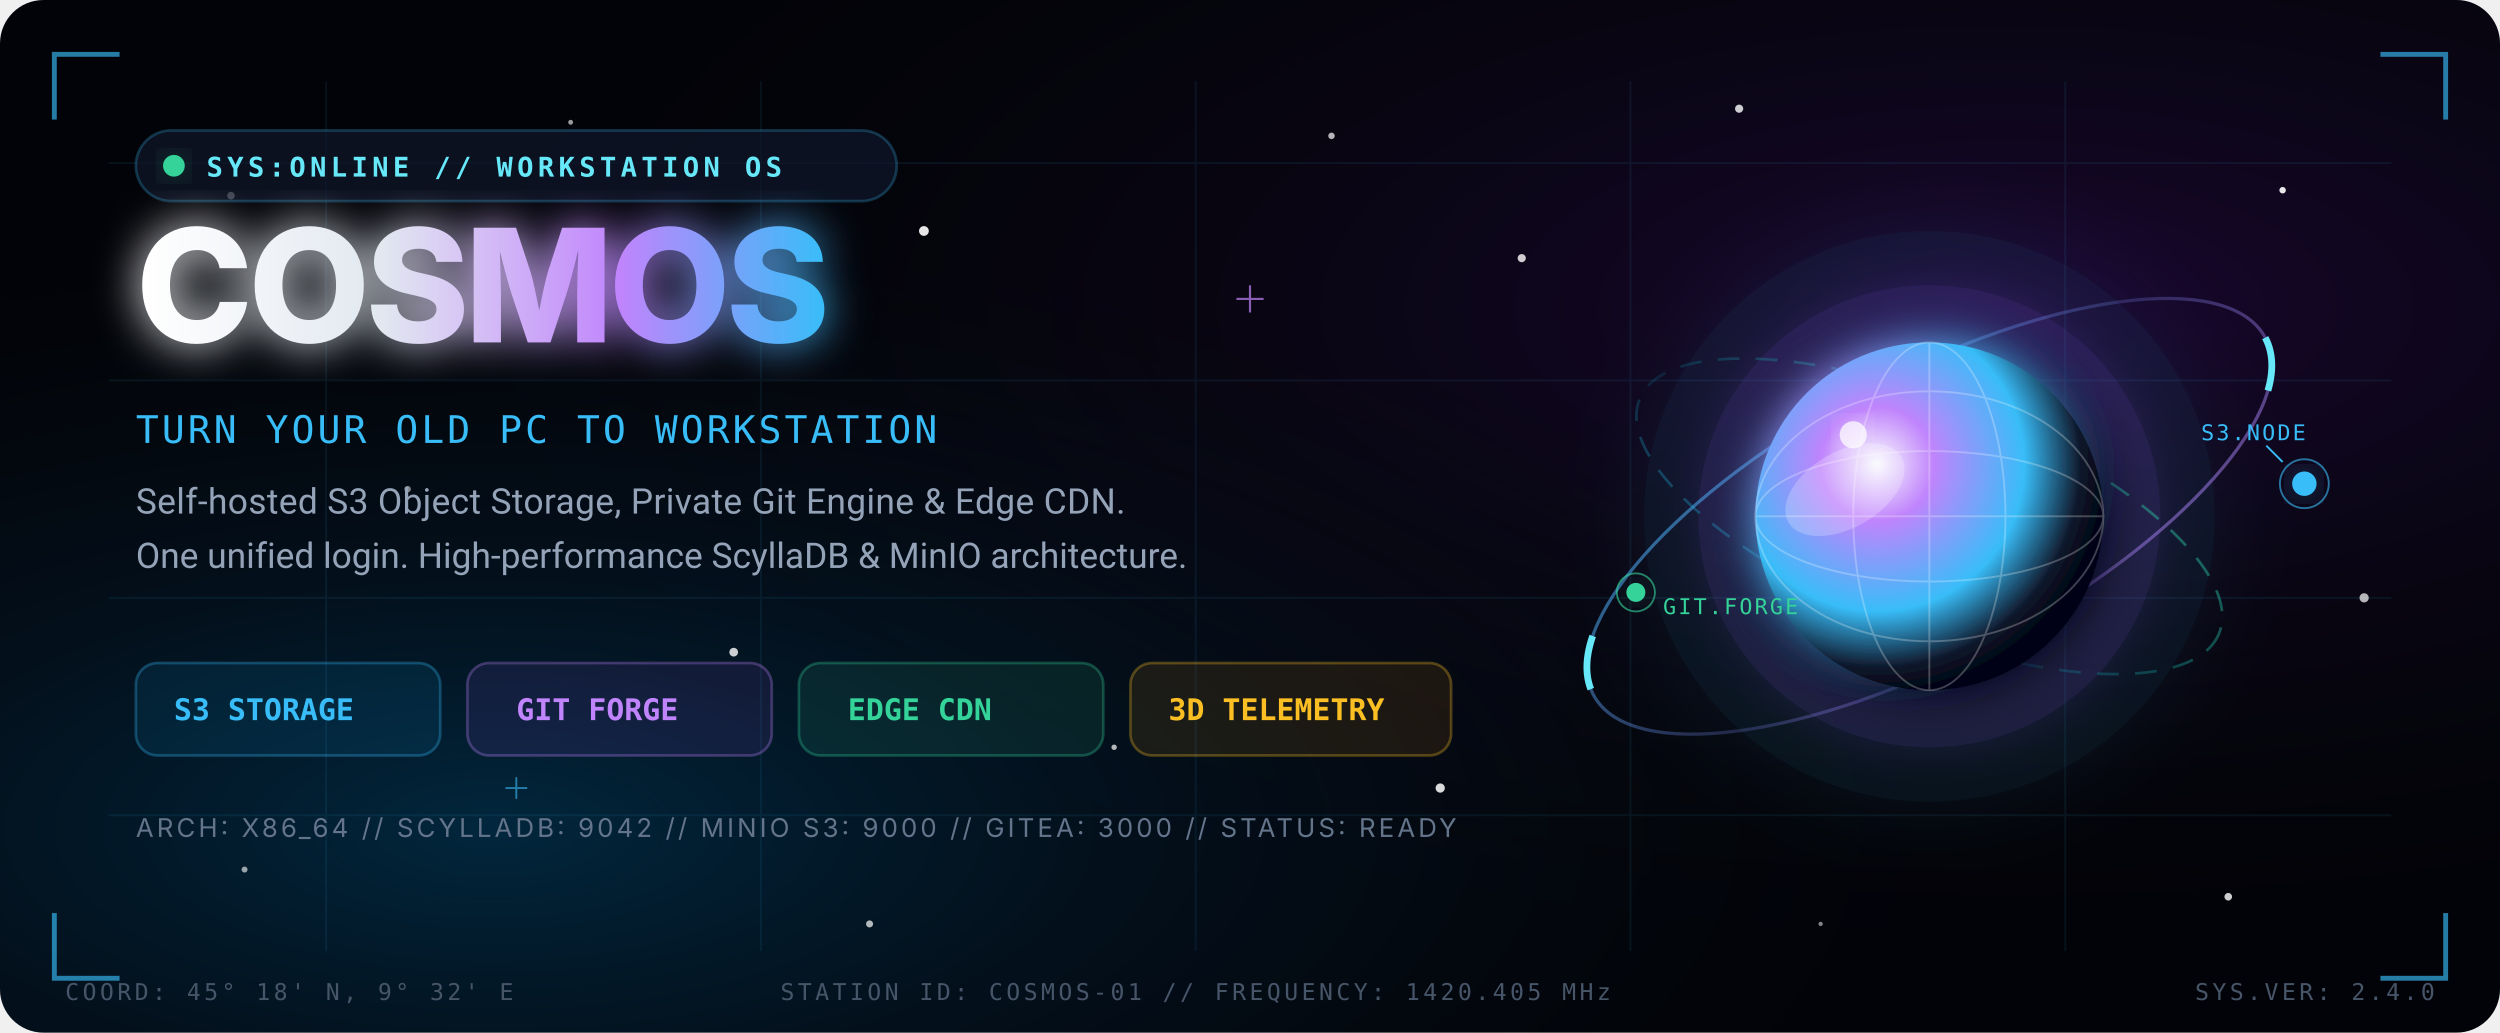
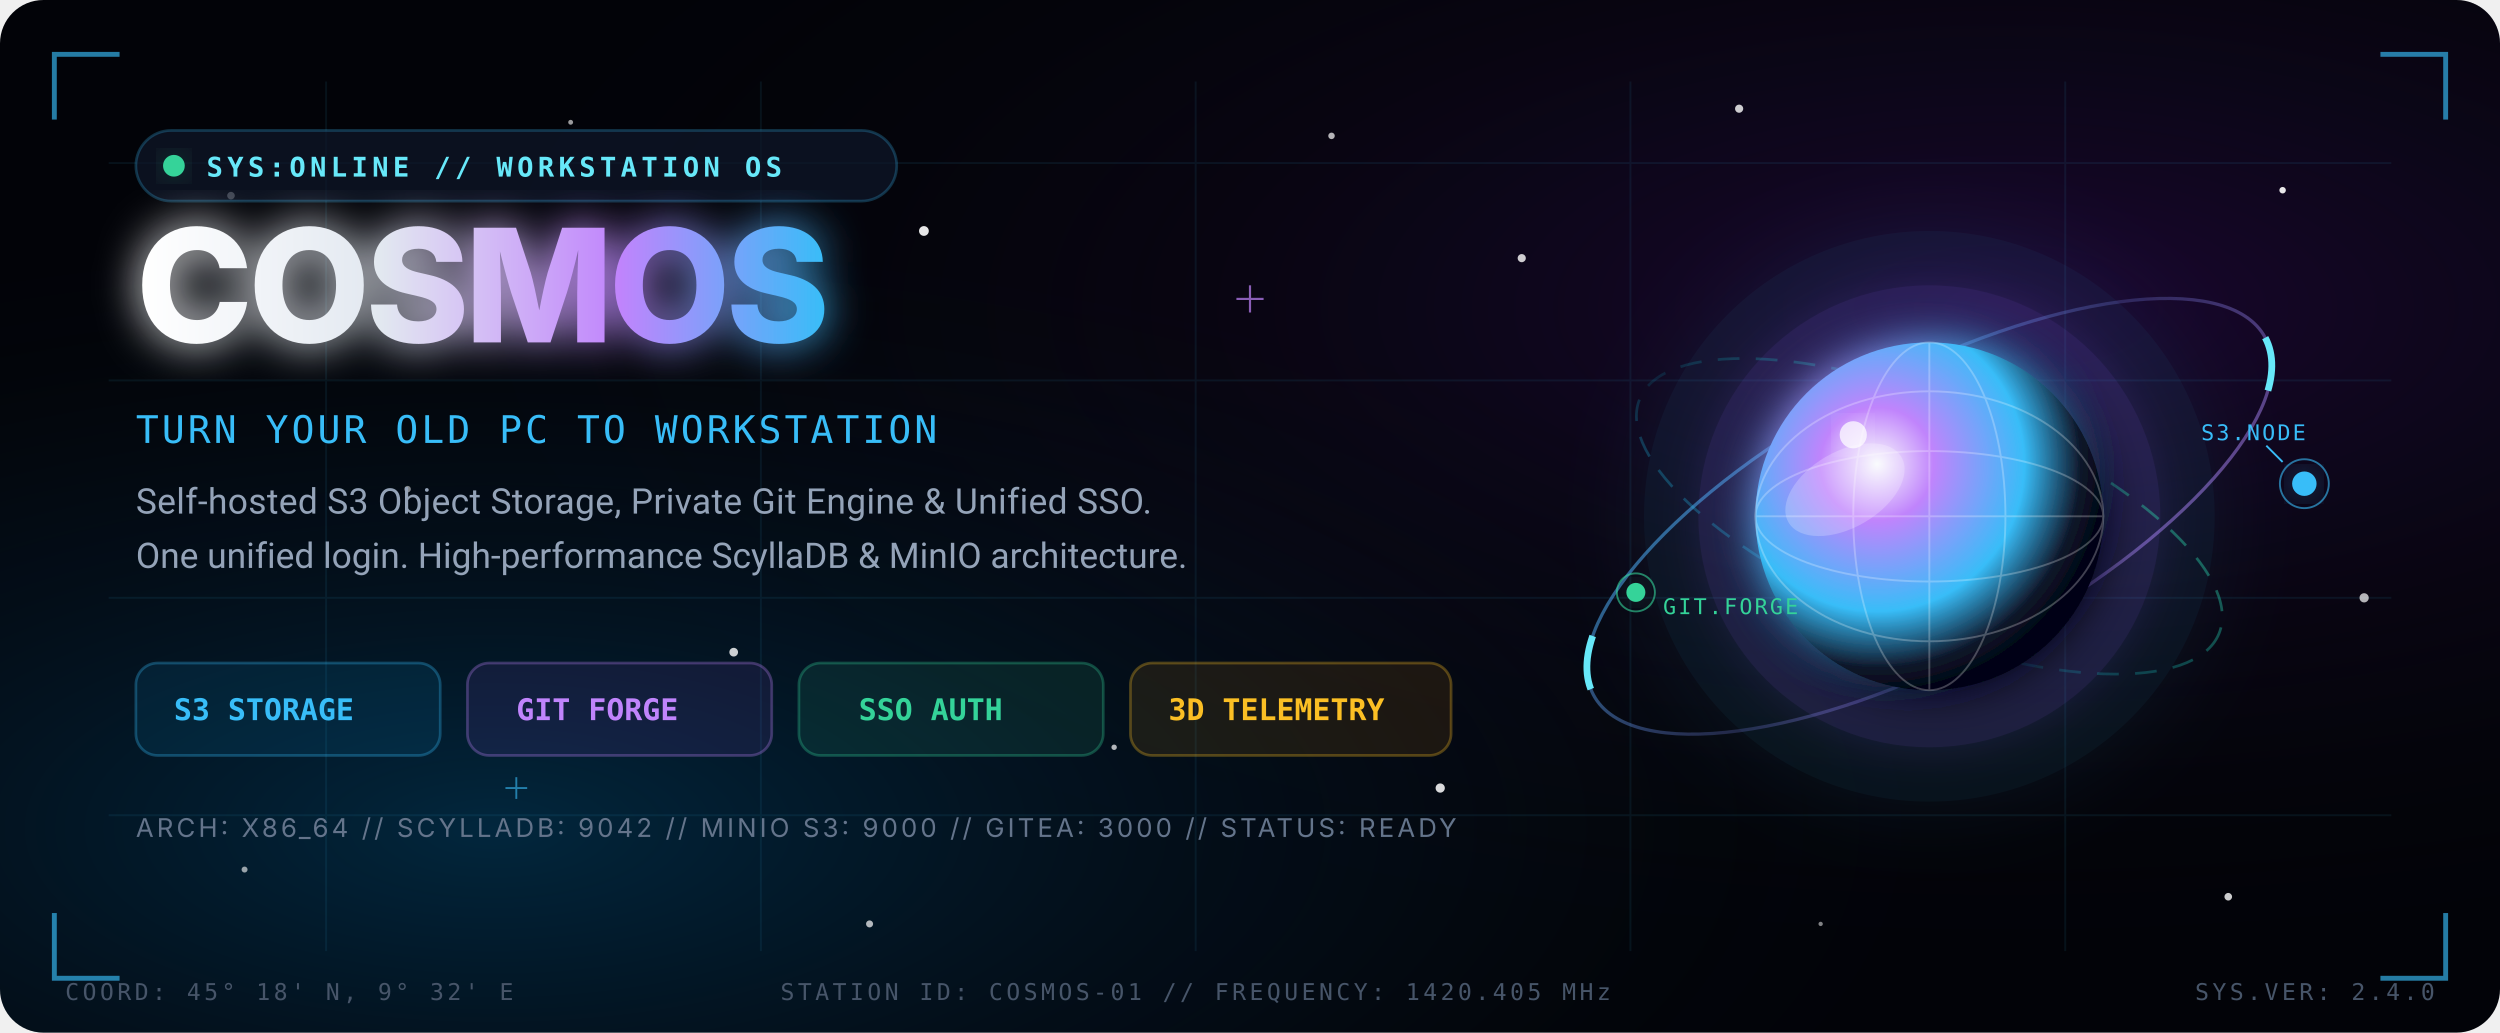
<svg xmlns="http://www.w3.org/2000/svg" viewBox="0 0 920 380" width="100%" height="100%">
  <defs>
    <radialGradient id="nebulaPurple" cx="80%" cy="30%" r="65%">
      <stop offset="0%" stop-color="#3b0764" stop-opacity="0.45" />
      <stop offset="50%" stop-color="#1e1035" stop-opacity="0.2" />
      <stop offset="100%" stop-color="#020308" stop-opacity="0" />
    </radialGradient>
    <radialGradient id="nebulaCyan" cx="20%" cy="80%" r="60%">
      <stop offset="0%" stop-color="#0369a1" stop-opacity="0.35" />
      <stop offset="60%" stop-color="#082f49" stop-opacity="0.15" />
      <stop offset="100%" stop-color="#020308" stop-opacity="0" />
    </radialGradient>
    <radialGradient id="planetBody" cx="35%" cy="35%" r="65%">
      <stop offset="0%" stop-color="#f8fafc" />
      <stop offset="25%" stop-color="#c084fc" />
      <stop offset="65%" stop-color="#38bdf8" />
      <stop offset="90%" stop-color="#0f172a" />
      <stop offset="100%" stop-color="#020617" />
    </radialGradient>
    <linearGradient id="textGrad" x1="0%" y1="0%" x2="100%" y2="0%">
      <stop offset="0%" stop-color="#ffffff" />
      <stop offset="35%" stop-color="#e2e8f0" />
      <stop offset="70%" stop-color="#c084fc" />
      <stop offset="100%" stop-color="#38bdf8" />
    </linearGradient>
    <linearGradient id="ringGrad1" x1="0%" y1="0%" x2="100%" y2="100%">
      <stop offset="0%" stop-color="#38bdf8" stop-opacity="0.9" />
      <stop offset="50%" stop-color="#818cf8" stop-opacity="0.3" />
      <stop offset="100%" stop-color="#c084fc" stop-opacity="0.8" />
    </linearGradient>
    <linearGradient id="ringGrad2" x1="100%" y1="0%" x2="0%" y2="100%">
      <stop offset="0%" stop-color="#34d399" stop-opacity="0.8" />
      <stop offset="70%" stop-color="#06b6d4" stop-opacity="0.2" />
      <stop offset="100%" stop-color="#38bdf8" stop-opacity="0.7" />
    </linearGradient>
    <filter id="glow" x="-30%" y="-30%" width="160%" height="160%">
      <feGaussianBlur stdDeviation="8" result="blur" />
      <feMerge>
        <feMergeNode in="blur" />
        <feMergeNode in="SourceGraphic" />
      </feMerge>
    </filter>
    <filter id="bloom" x="-40%" y="-40%" width="180%" height="180%">
      <feGaussianBlur stdDeviation="16" result="blur2" />
      <feMerge>
        <feMergeNode in="blur2" />
        <feMergeNode in="SourceGraphic" />
      </feMerge>
    </filter>
    <style>
      @keyframes spinSlow {
        from { transform: rotate(0deg); }
        to { transform: rotate(360deg); }
      }
      @keyframes spinReverse {
        from { transform: rotate(360deg); }
        to { transform: rotate(0deg); }
      }
      @keyframes twinkle {
        0%, 100% { opacity: 0.2; transform: scale(0.8); }
        50% { opacity: 1; transform: scale(1.2); }
      }
      @keyframes radarSweep {
        0% { transform: rotate(0deg); }
        100% { transform: rotate(360deg); }
      }
      @keyframes pulseBeam {
        0%, 100% { opacity: 0.3; }
        50% { opacity: 0.9; }
      }
      @keyframes badgePulse {
        0%, 100% { transform: scale(1); opacity: 0.9; }
        50% { transform: scale(1.05); opacity: 1; }
      }
      @keyframes orbitParticle {
        0% { stroke-dashoffset: 0; }
        100% { stroke-dashoffset: 800; }
      }
      @keyframes hudFlicker {
        0%, 100% { opacity: 0.85; }
        85% { opacity: 0.85; }
        86% { opacity: 0.4; }
        87% { opacity: 0.85; }
      }

      .star1 { animation: twinkle 3s ease-in-out infinite; }
      .star2 { animation: twinkle 4.5s ease-in-out infinite 1s; }
      .star3 { animation: twinkle 2.2s ease-in-out infinite 0.5s; }
      .orbit-ring-1 { transform-origin: 720px 190px; animation: spinSlow 32s linear infinite; }
      .orbit-ring-2 { transform-origin: 720px 190px; animation: spinReverse 24s linear infinite; }
      .radar-arm { transform-origin: 720px 190px; animation: radarSweep 10s linear infinite; }
      .pulse-dot { animation: badgePulse 2s ease-in-out infinite; }
      .orbit-stream { stroke-dasharray: 20, 140; animation: orbitParticle 12s linear infinite; }
      .hud-text { font-family: 'JetBrains Mono', -apple-system, BlinkMacSystemFont, monospace; animation: hudFlicker 6s infinite; }
      .brand-title { font-family: 'Space Grotesk', -apple-system, sans-serif; font-weight: 800; letter-spacing: -0.03em; }
    </style>
  </defs>
  <rect width="100%" height="100%" fill="#020308" rx="16" />
  <rect width="100%" height="100%" fill="url(#nebulaPurple)" rx="16" />
  <rect width="100%" height="100%" fill="url(#nebulaCyan)" rx="16" />
  <g opacity="0.08" stroke="#38bdf8" stroke-width="0.7">
    <line x1="40" y1="60" x2="880" y2="60" />
    <line x1="40" y1="140" x2="880" y2="140" />
    <line x1="40" y1="220" x2="880" y2="220" />
    <line x1="40" y1="300" x2="880" y2="300" />
    <line x1="120" y1="30" x2="120" y2="350" />
    <line x1="280" y1="30" x2="280" y2="350" />
    <line x1="440" y1="30" x2="440" y2="350" />
    <line x1="600" y1="30" x2="600" y2="350" />
    <line x1="760" y1="30" x2="760" y2="350" />
  </g>
  <g fill="#ffffff">
    <circle cx="85" cy="72" r="1.4" class="star1" opacity="0.7" />
    <circle cx="210" cy="45" r="0.9" class="star2" opacity="0.6" />
    <circle cx="340" cy="85" r="1.8" class="star3" opacity="0.9" />
    <circle cx="490" cy="50" r="1.2" class="star1" opacity="0.7" />
    <circle cx="560" cy="95" r="1.5" class="star2" opacity="0.8" />
    <circle cx="150" cy="180" r="1.2" class="star3" opacity="0.5" />
    <circle cx="270" cy="240" r="1.6" class="star1" opacity="0.8" />
    <circle cx="410" cy="275" r="1" class="star2" opacity="0.7" />
    <circle cx="530" cy="290" r="1.7" class="star3" opacity="0.85" />
    <circle cx="90" cy="320" r="1.1" class="star1" opacity="0.6" />
    <circle cx="320" cy="340" r="1.3" class="star2" opacity="0.7" />
    <circle cx="640" cy="40" r="1.5" class="star3" opacity="0.8" />
    <circle cx="840" cy="70" r="1.2" class="star1" opacity="0.9" />
    <circle cx="870" cy="220" r="1.7" class="star2" opacity="0.7" />
    <circle cx="820" cy="330" r="1.4" class="star3" opacity="0.8" />
    <circle cx="670" cy="340" r="0.8" class="star1" opacity="0.5" />
    <g transform="translate(460, 110)" class="star2" opacity="0.7">
      <line x1="-5" y1="0" x2="5" y2="0" stroke="#c084fc" stroke-width="0.8" />
      <line x1="0" y1="-5" x2="0" y2="5" stroke="#c084fc" stroke-width="0.8" />
    </g>
    <g transform="translate(190, 290)" class="star1" opacity="0.6">
      <line x1="-4" y1="0" x2="4" y2="0" stroke="#38bdf8" stroke-width="0.7" />
      <line x1="0" y1="-4" x2="0" y2="4" stroke="#38bdf8" stroke-width="0.7" />
    </g>
  </g>
  <g transform="translate(50, 48)">
    <g transform="translate(0, 0)">
      <rect x="0" y="0" width="280" height="26" rx="13" fill="rgba(15,23,42,0.7)" stroke="rgba(56,189,248,0.25)" stroke-width="1" />
      <circle cx="14" cy="13" r="4" fill="#34d399" class="pulse-dot" filter="url(#glow)" />
      <text x="26" y="17" fill="#67e8f9" font-family="'JetBrains Mono', monospace" font-size="10" font-weight="600" letter-spacing="0.16em">SYS:ONLINE // WORKSTATION OS</text>
    </g>
    <g transform="translate(0, 78)">
      <text x="0" y="0" class="brand-title" font-size="58" fill="url(#textGrad)" filter="url(#glow)">COSMOS</text>
    </g>
    <g transform="translate(0, 115)">
      <text x="0" y="0" font-family="'JetBrains Mono', monospace" font-size="14" font-weight="500" fill="#38bdf8" letter-spacing="0.08em">TURN YOUR OLD PC TO WORKSTATION</text>
      <text x="0" y="26" font-family="-apple-system, BlinkMacSystemFont, 'Segoe UI', Roboto, sans-serif" font-size="13" fill="#94a3b8" letter-spacing="0.01em">
-         Self-hosted S3 Object Storage, Private Git Engine &amp; Edge CDN.
+         Self-hosted S3 Object Storage, Private Git Engine &amp; Unified SSO.
      </text>
      <text x="0" y="46" font-family="-apple-system, BlinkMacSystemFont, 'Segoe UI', Roboto, sans-serif" font-size="13" fill="#94a3b8">
        One unified login. High-performance ScyllaDB &amp; MinIO architecture.
      </text>
    </g>
    <g transform="translate(0, 196)">
      <g transform="translate(0, 0)">
        <rect width="112" height="34" rx="8" fill="rgba(14,165,233,0.1)" stroke="rgba(56,189,248,0.3)" stroke-width="1" />
        <text x="14" y="21" fill="#38bdf8" font-family="'JetBrains Mono', monospace" font-size="11" font-weight="600">S3 STORAGE</text>
      </g>
      <g transform="translate(122, 0)">
        <rect width="112" height="34" rx="8" fill="rgba(168,85,247,0.1)" stroke="rgba(192,132,252,0.3)" stroke-width="1" />
        <text x="18" y="21" fill="#c084fc" font-family="'JetBrains Mono', monospace" font-size="11" font-weight="600">GIT FORGE</text>
      </g>
      <g transform="translate(244, 0)">
        <rect width="112" height="34" rx="8" fill="rgba(52,211,153,0.1)" stroke="rgba(52,211,153,0.3)" stroke-width="1" />
-         <text x="18" y="21" fill="#34d399" font-family="'JetBrains Mono', monospace" font-size="11" font-weight="600">EDGE CDN</text>
+         <text x="22" y="21" fill="#34d399" font-family="'JetBrains Mono', monospace" font-size="11" font-weight="600">SSO AUTH</text>
      </g>
      <g transform="translate(366, 0)">
        <rect width="118" height="34" rx="8" fill="rgba(245,158,11,0.1)" stroke="rgba(251,191,36,0.3)" stroke-width="1" />
        <text x="14" y="21" fill="#fbbf24" font-family="'JetBrains Mono', monospace" font-size="11" font-weight="600">3D TELEMETRY</text>
      </g>
    </g>
    <g transform="translate(0, 260)" class="hud-text">
      <text x="0" y="0" fill="#64748b" font-size="9.5" letter-spacing="0.12em">
        ARCH: X86_64 // SCYLLADB: 9042 // MINIO S3: 9000 // GITEA: 3000 // STATUS: READY
      </text>
    </g>
  </g>
  <g transform="translate(710, 190)">
    <circle cx="0" cy="0" r="105" fill="#38bdf8" opacity="0.08" filter="url(#bloom)" />
    <circle cx="0" cy="0" r="85" fill="#8b5cf6" opacity="0.15" filter="url(#glow)" />
    <g class="radar-arm" opacity="0.4">
      <line x1="0" y1="0" x2="130" y2="0" stroke="url(#ringGrad1)" stroke-width="1.5" stroke-dasharray="6,4" />
    </g>
    <g class="orbit-ring-1">
      <ellipse cx="0" cy="0" rx="140" ry="52" fill="none" stroke="url(#ringGrad1)" stroke-width="1.2" opacity="0.75" transform="rotate(-28)" />
      <ellipse cx="0" cy="0" rx="140" ry="52" fill="none" stroke="#67e8f9" stroke-width="2.5" class="orbit-stream" transform="rotate(-28)" />
    </g>
    <g class="orbit-ring-2">
      <ellipse cx="0" cy="0" rx="115" ry="42" fill="none" stroke="url(#ringGrad2)" stroke-width="1" stroke-dasharray="8,6" opacity="0.65" transform="rotate(22)" />
    </g>
    <circle cx="0" cy="0" r="64" fill="url(#planetBody)" filter="url(#glow)" />
    <g opacity="0.25" stroke="#ffffff" stroke-width="0.7" fill="none">
      <ellipse cx="0" cy="0" rx="64" ry="24" />
      <ellipse cx="0" cy="0" rx="64" ry="46" />
      <ellipse cx="0" cy="0" rx="28" ry="64" />
      <line x1="-64" y1="0" x2="64" y2="0" />
      <line x1="0" y1="-64" x2="0" y2="64" />
    </g>
    <ellipse cx="-22" cy="-24" rx="24" ry="14" fill="#ffffff" opacity="0.22" transform="rotate(-30)" />
    <circle cx="-28" cy="-30" r="5" fill="#ffffff" opacity="0.75" filter="url(#glow)" />
    <g class="orbit-ring-1">
      <g transform="translate(138, -12)">
        <circle cx="0" cy="0" r="4.5" fill="#38bdf8" filter="url(#glow)" />
        <circle cx="0" cy="0" r="9" fill="none" stroke="#38bdf8" stroke-width="0.7" opacity="0.6" />
        <line x1="-8" y1="-8" x2="-14" y2="-14" stroke="#38bdf8" stroke-width="0.7" />
        <text x="-38" y="-16" fill="#38bdf8" font-family="'JetBrains Mono', monospace" font-size="8" letter-spacing="0.1em">S3.NODE</text>
      </g>
    </g>
    <g class="orbit-ring-2">
      <g transform="translate(-108, 28)">
        <circle cx="0" cy="0" r="3.5" fill="#34d399" filter="url(#glow)" />
        <circle cx="0" cy="0" r="7" fill="none" stroke="#34d399" stroke-width="0.7" opacity="0.6" />
        <text x="10" y="8" fill="#34d399" font-family="'JetBrains Mono', monospace" font-size="8" letter-spacing="0.1em">GIT.FORGE</text>
      </g>
    </g>
  </g>
  <g stroke="#38bdf8" stroke-width="1.8" fill="none" opacity="0.65">
    <path d="M 20,44 L 20,20 L 44,20" />
    <path d="M 900,44 L 900,20 L 876,20" />
    <path d="M 20,336 L 20,360 L 44,360" />
    <path d="M 900,336 L 900,360 L 876,360" />
  </g>
  <g fill="#475569" font-family="'JetBrains Mono', monospace" font-size="8.5" letter-spacing="0.15em">
    <text x="24" y="368">COORD: 45° 18' N, 9° 32' E</text>
    <text x="440" y="368" text-anchor="middle">STATION ID: COSMOS-01 // FREQUENCY: 1420.405 MHz</text>
    <text x="896" y="368" text-anchor="end">SYS.VER: 2.4.0</text>
  </g>
</svg>
